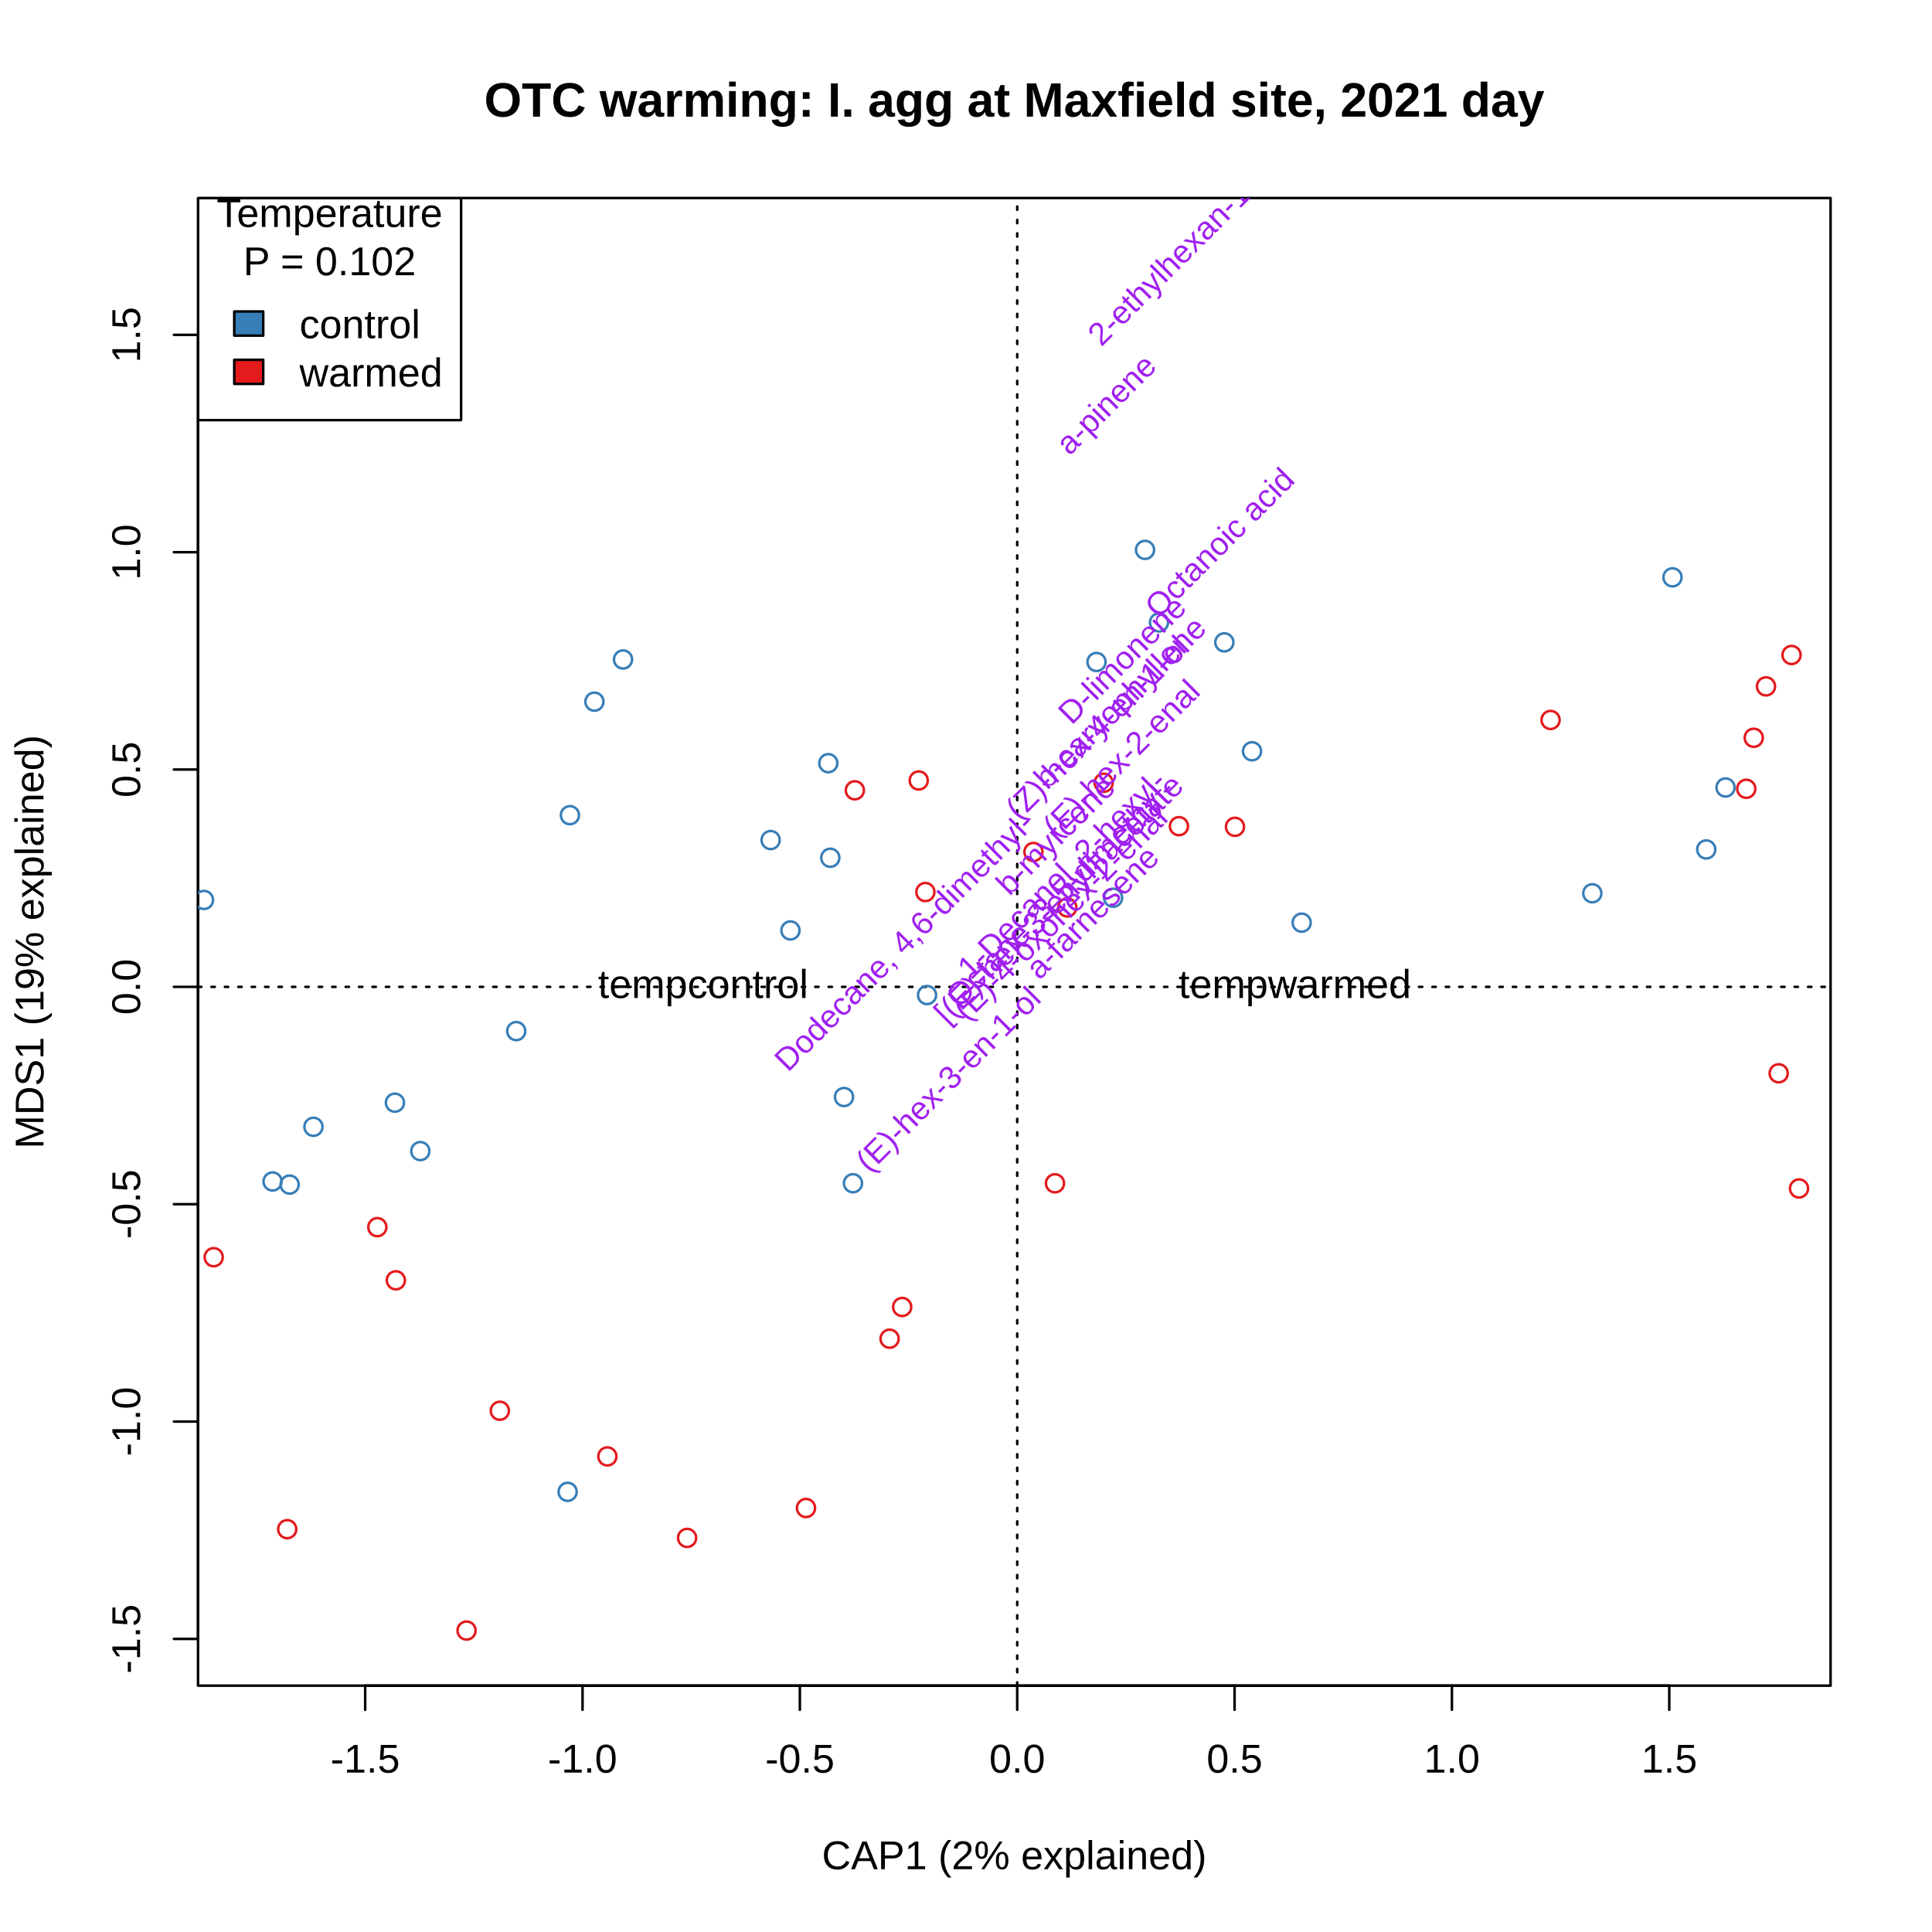
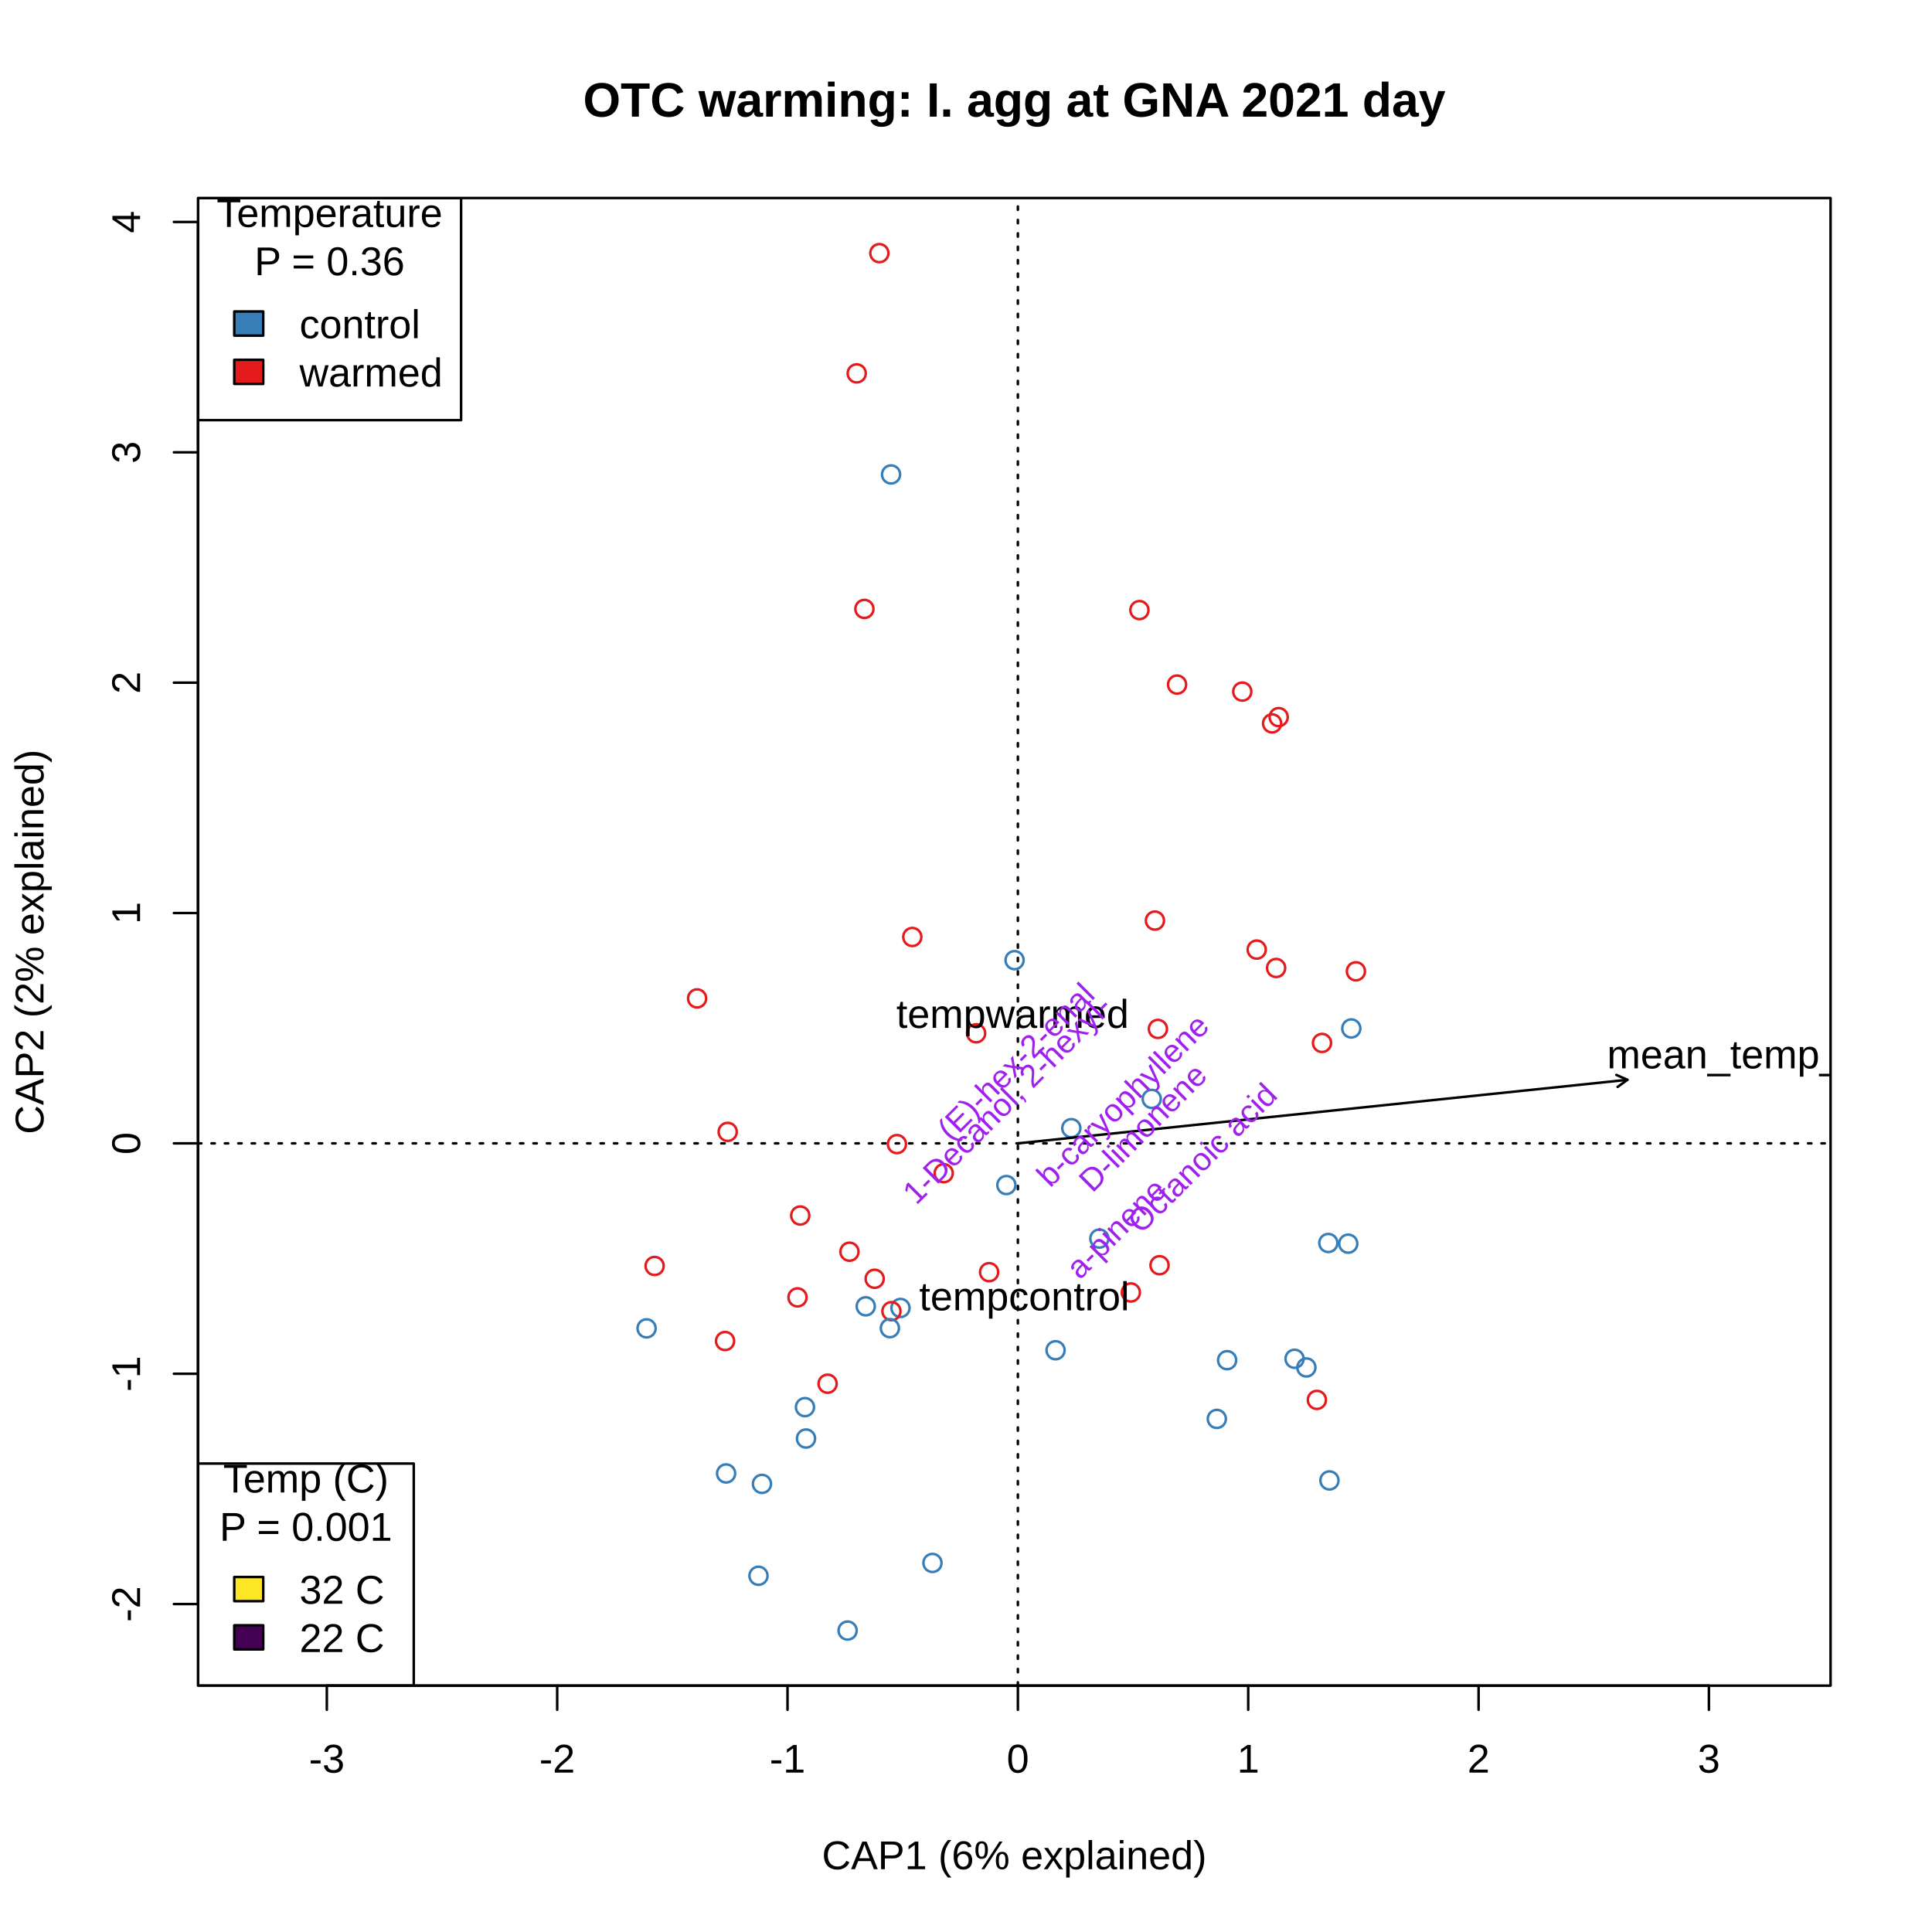
<svg xmlns="http://www.w3.org/2000/svg" class="svglite" width="576.00pt" height="576.00pt" viewBox="0 0 576.00 576.00">
  <defs>
    <style type="text/css">
    .svglite line, .svglite polyline, .svglite polygon, .svglite path, .svglite rect, .svglite circle {
      fill: none;
      stroke: #000000;
      stroke-linecap: round;
      stroke-linejoin: round;
      stroke-miterlimit: 10.00;
    }
    .svglite text {
      white-space: pre;
    }
  </style>
  </defs>
  <rect width="100%" height="100%" style="stroke: none; fill: #FFFFFF;" />
  <defs>
    <clipPath id="cpMC4wMHw1NzYuMDB8MC4wMHw1NzYuMDA=">
      <rect x="0.00" y="0.00" width="576.00" height="576.00" />
    </clipPath>
  </defs>
  <g clip-path="url(#cpMC4wMHw1NzYuMDB8MC4wMHw1NzYuMDA=)">
</g>
  <defs>
    <clipPath id="cpNTkuMDR8NTQ1Ljc2fDU5LjA0fDUwMi41Ng==">
      <rect x="59.04" y="59.04" width="486.72" height="443.52" />
    </clipPath>
  </defs>
  <g clip-path="url(#cpNTkuMDR8NTQ1Ljc2fDU5LjA0fDUwMi41Ng==)">
</g>
  <g clip-path="url(#cpMC4wMHw1NzYuMDB8MC4wMHw1NzYuMDA=)">
-     <line x1="108.88" y1="502.56" x2="497.67" y2="502.56" style="stroke-width: 0.75;" />
-     <line x1="108.88" y1="502.56" x2="108.88" y2="509.76" style="stroke-width: 0.75;" />
-     <line x1="173.68" y1="502.56" x2="173.68" y2="509.76" style="stroke-width: 0.75;" />
-     <line x1="238.47" y1="502.56" x2="238.47" y2="509.76" style="stroke-width: 0.75;" />
-     <line x1="303.27" y1="502.56" x2="303.27" y2="509.76" style="stroke-width: 0.75;" />
-     <line x1="368.07" y1="502.56" x2="368.07" y2="509.76" style="stroke-width: 0.75;" />
-     <line x1="432.87" y1="502.56" x2="432.87" y2="509.76" style="stroke-width: 0.75;" />
-     <line x1="497.67" y1="502.56" x2="497.67" y2="509.76" style="stroke-width: 0.75;" />
-     <text x="108.88" y="528.48" text-anchor="middle" style="font-size: 12.00px; font-family: &quot;Arial&quot;;">-1.5</text>
-     <text x="173.68" y="528.48" text-anchor="middle" style="font-size: 12.00px; font-family: &quot;Arial&quot;;">-1.0</text>
-     <text x="238.47" y="528.48" text-anchor="middle" style="font-size: 12.00px; font-family: &quot;Arial&quot;;">-0.5</text>
-     <text x="303.27" y="528.48" text-anchor="middle" style="font-size: 12.00px; font-family: &quot;Arial&quot;;">0.0</text>
-     <text x="368.07" y="528.48" text-anchor="middle" style="font-size: 12.00px; font-family: &quot;Arial&quot;;">0.5</text>
-     <text x="432.87" y="528.48" text-anchor="middle" style="font-size: 12.00px; font-family: &quot;Arial&quot;;">1.0</text>
-     <text x="497.67" y="528.48" text-anchor="middle" style="font-size: 12.00px; font-family: &quot;Arial&quot;;">1.5</text>
-     <line x1="59.04" y1="488.62" x2="59.04" y2="99.83" style="stroke-width: 0.75;" />
-     <line x1="59.04" y1="488.62" x2="51.84" y2="488.62" style="stroke-width: 0.75;" />
-     <line x1="59.04" y1="423.82" x2="51.84" y2="423.82" style="stroke-width: 0.75;" />
-     <line x1="59.04" y1="359.02" x2="51.84" y2="359.02" style="stroke-width: 0.75;" />
-     <line x1="59.04" y1="294.22" x2="51.84" y2="294.22" style="stroke-width: 0.75;" />
-     <line x1="59.04" y1="229.43" x2="51.84" y2="229.43" style="stroke-width: 0.75;" />
-     <line x1="59.04" y1="164.63" x2="51.84" y2="164.63" style="stroke-width: 0.75;" />
-     <line x1="59.04" y1="99.83" x2="51.84" y2="99.83" style="stroke-width: 0.75;" />
-     <text transform="translate(41.76,488.62) rotate(-90)" text-anchor="middle" style="font-size: 12.00px; font-family: &quot;Arial&quot;;">-1.5</text>
-     <text transform="translate(41.76,423.82) rotate(-90)" text-anchor="middle" style="font-size: 12.00px; font-family: &quot;Arial&quot;;">-1.0</text>
-     <text transform="translate(41.76,359.02) rotate(-90)" text-anchor="middle" style="font-size: 12.00px; font-family: &quot;Arial&quot;;">-0.5</text>
-     <text transform="translate(41.76,294.22) rotate(-90)" text-anchor="middle" style="font-size: 12.00px; font-family: &quot;Arial&quot;;">0.0</text>
-     <text transform="translate(41.76,229.43) rotate(-90)" text-anchor="middle" style="font-size: 12.00px; font-family: &quot;Arial&quot;;">0.5</text>
-     <text transform="translate(41.76,164.63) rotate(-90)" text-anchor="middle" style="font-size: 12.00px; font-family: &quot;Arial&quot;;">1.0</text>
-     <text transform="translate(41.76,99.83) rotate(-90)" text-anchor="middle" style="font-size: 12.00px; font-family: &quot;Arial&quot;;">1.5</text>
+     <line x1="97.44" y1="502.56" x2="509.49" y2="502.56" style="stroke-width: 0.75;" />
+     <line x1="97.44" y1="502.56" x2="97.44" y2="509.76" style="stroke-width: 0.75;" />
+     <line x1="166.12" y1="502.56" x2="166.12" y2="509.76" style="stroke-width: 0.75;" />
+     <line x1="234.79" y1="502.56" x2="234.79" y2="509.76" style="stroke-width: 0.75;" />
+     <line x1="303.47" y1="502.56" x2="303.47" y2="509.76" style="stroke-width: 0.75;" />
+     <line x1="372.14" y1="502.56" x2="372.14" y2="509.76" style="stroke-width: 0.75;" />
+     <line x1="440.82" y1="502.56" x2="440.82" y2="509.76" style="stroke-width: 0.75;" />
+     <line x1="509.49" y1="502.56" x2="509.49" y2="509.76" style="stroke-width: 0.75;" />
+     <text x="97.44" y="528.48" text-anchor="middle" style="font-size: 12.00px; font-family: &quot;Arial&quot;;">-3</text>
+     <text x="166.12" y="528.48" text-anchor="middle" style="font-size: 12.00px; font-family: &quot;Arial&quot;;">-2</text>
+     <text x="234.79" y="528.48" text-anchor="middle" style="font-size: 12.00px; font-family: &quot;Arial&quot;;">-1</text>
+     <text x="303.47" y="528.48" text-anchor="middle" style="font-size: 12.00px; font-family: &quot;Arial&quot;;">0</text>
+     <text x="372.14" y="528.48" text-anchor="middle" style="font-size: 12.00px; font-family: &quot;Arial&quot;;">1</text>
+     <text x="440.82" y="528.48" text-anchor="middle" style="font-size: 12.00px; font-family: &quot;Arial&quot;;">2</text>
+     <text x="509.49" y="528.48" text-anchor="middle" style="font-size: 12.00px; font-family: &quot;Arial&quot;;">3</text>
+     <line x1="59.04" y1="478.23" x2="59.04" y2="66.18" style="stroke-width: 0.75;" />
+     <line x1="59.04" y1="478.23" x2="51.84" y2="478.23" style="stroke-width: 0.75;" />
+     <line x1="59.04" y1="409.56" x2="51.84" y2="409.56" style="stroke-width: 0.75;" />
+     <line x1="59.04" y1="340.88" x2="51.84" y2="340.88" style="stroke-width: 0.75;" />
+     <line x1="59.04" y1="272.21" x2="51.84" y2="272.21" style="stroke-width: 0.75;" />
+     <line x1="59.04" y1="203.53" x2="51.84" y2="203.53" style="stroke-width: 0.75;" />
+     <line x1="59.04" y1="134.85" x2="51.84" y2="134.85" style="stroke-width: 0.75;" />
+     <line x1="59.04" y1="66.18" x2="51.84" y2="66.18" style="stroke-width: 0.75;" />
+     <text transform="translate(41.76,478.23) rotate(-90)" text-anchor="middle" style="font-size: 12.00px; font-family: &quot;Arial&quot;;">-2</text>
+     <text transform="translate(41.76,409.56) rotate(-90)" text-anchor="middle" style="font-size: 12.00px; font-family: &quot;Arial&quot;;">-1</text>
+     <text transform="translate(41.76,340.88) rotate(-90)" text-anchor="middle" style="font-size: 12.00px; font-family: &quot;Arial&quot;;">0</text>
+     <text transform="translate(41.76,272.21) rotate(-90)" text-anchor="middle" style="font-size: 12.00px; font-family: &quot;Arial&quot;;">1</text>
+     <text transform="translate(41.76,203.53) rotate(-90)" text-anchor="middle" style="font-size: 12.00px; font-family: &quot;Arial&quot;;">2</text>
+     <text transform="translate(41.76,134.85) rotate(-90)" text-anchor="middle" style="font-size: 12.00px; font-family: &quot;Arial&quot;;">3</text>
+     <text transform="translate(41.76,66.18) rotate(-90)" text-anchor="middle" style="font-size: 12.00px; font-family: &quot;Arial&quot;;">4</text>
    <polygon points="59.04,502.56 545.76,502.56 545.76,59.04 59.04,59.04 " style="stroke-width: 0.75;" />
-     <text x="302.40" y="557.28" text-anchor="middle" style="font-size: 12.00px; font-family: &quot;Arial&quot;;">CAP1 (2% explained)</text>
-     <text transform="translate(12.96,280.80) rotate(-90)" text-anchor="middle" style="font-size: 12.00px; font-family: &quot;Arial&quot;;">MDS1 (19% explained)</text>
+     <text x="302.40" y="557.28" text-anchor="middle" style="font-size: 12.00px; font-family: &quot;Arial&quot;;">CAP1 (6% explained)</text>
+     <text transform="translate(12.96,280.80) rotate(-90)" text-anchor="middle" style="font-size: 12.00px; font-family: &quot;Arial&quot;;">CAP2 (2% explained)</text>
  </g>
  <g clip-path="url(#cpNTkuMDR8NTQ1Ljc2fDU5LjA0fDUwMi41Ng==)">
-     <line x1="59.04" y1="294.22" x2="545.76" y2="294.22" style="stroke-width: 0.75; stroke-dasharray: 1.00,3.00;" />
-     <line x1="303.27" y1="502.56" x2="303.27" y2="59.04" style="stroke-width: 0.75; stroke-dasharray: 1.00,3.00;" />
+     <line x1="59.04" y1="340.88" x2="545.76" y2="340.88" style="stroke-width: 0.75; stroke-dasharray: 1.00,3.00;" />
+     <line x1="303.47" y1="502.56" x2="303.47" y2="59.04" style="stroke-width: 0.75; stroke-dasharray: 1.00,3.00;" />
  </g>
  <g clip-path="url(#cpMC4wMHw1NzYuMDB8MC4wMHw1NzYuMDA=)">
-     <text x="302.40" y="34.77" text-anchor="middle" style="font-size: 14.40px; font-weight: bold; font-family: &quot;Arial&quot;;">OTC warming: I. agg at Maxfield site, 2021 day</text>
+     <text x="302.40" y="34.77" text-anchor="middle" style="font-size: 14.40px; font-weight: bold; font-family: &quot;Arial&quot;;">OTC warming: I. agg at GNA 2021 day</text>
  </g>
  <g clip-path="url(#cpNTkuMDR8NTQ1Ljc2fDU5LjA0fDUwMi41Ng==)">
    <rect x="59.04" y="59.04" width="78.43" height="66.22" style="stroke-width: 0.75;" />
    <rect x="69.84" y="92.86" width="8.64" height="7.20" style="stroke-width: 0.75; fill: #377EB8;" />
    <rect x="69.84" y="107.26" width="8.64" height="7.20" style="stroke-width: 0.75; fill: #E41A1C;" />
    <text x="98.26" y="67.66" text-anchor="middle" style="font-size: 12.00px; font-family: &quot;Arial&quot;;">Temperature </text>
-     <text x="98.26" y="82.06" text-anchor="middle" style="font-size: 12.00px; font-family: &quot;Arial&quot;;">P = 0.102</text>
+     <text x="98.26" y="82.06" text-anchor="middle" style="font-size: 12.00px; font-family: &quot;Arial&quot;;">P = 0.36</text>
    <text x="89.28" y="100.83" style="font-size: 12.00px; font-family: &quot;Arial&quot;;">control</text>
    <text x="89.28" y="115.23" style="font-size: 12.00px; font-family: &quot;Arial&quot;;">warmed</text>
-     <circle cx="251.63" cy="327.06" r="2.70" style="stroke-width: 0.75; stroke: #377EB8;" />
-     <circle cx="47.65" cy="394.80" r="2.70" style="stroke-width: 0.75; stroke: #E41A1C;" />
-     <circle cx="265.22" cy="399.12" r="2.70" style="stroke-width: 0.75; stroke: #E41A1C;" />
-     <circle cx="181.08" cy="434.21" r="2.70" style="stroke-width: 0.75; stroke: #E41A1C;" />
-     <circle cx="-37.90" cy="434.98" r="2.70" style="stroke-width: 0.75; stroke: #377EB8;" />
-     <circle cx="314.53" cy="352.79" r="2.70" style="stroke-width: 0.75; stroke: #E41A1C;" />
-     <circle cx="-135.41" cy="405.80" r="2.70" style="stroke-width: 0.75; stroke: #377EB8;" />
-     <circle cx="276.39" cy="296.66" r="2.70" style="stroke-width: 0.75; stroke: #377EB8;" />
-     <circle cx="85.63" cy="455.90" r="2.70" style="stroke-width: 0.75; stroke: #E41A1C;" />
-     <circle cx="204.85" cy="458.51" r="2.70" style="stroke-width: 0.75; stroke: #E41A1C;" />
-     <circle cx="254.30" cy="352.77" r="2.70" style="stroke-width: 0.75; stroke: #377EB8;" />
-     <circle cx="-89.61" cy="380.67" r="2.70" style="stroke-width: 0.75; stroke: #377EB8;" />
-     <circle cx="9.87" cy="437.39" r="2.70" style="stroke-width: 0.75; stroke: #377EB8;" />
-     <circle cx="117.74" cy="328.75" r="2.70" style="stroke-width: 0.75; stroke: #377EB8;" />
-     <circle cx="6.16" cy="412.66" r="2.70" style="stroke-width: 0.75; stroke: #377EB8;" />
-     <circle cx="81.26" cy="352.24" r="2.70" style="stroke-width: 0.75; stroke: #377EB8;" />
-     <circle cx="169.23" cy="444.77" r="2.70" style="stroke-width: 0.75; stroke: #377EB8;" />
-     <circle cx="14.35" cy="421.41" r="2.70" style="stroke-width: 0.75; stroke: #377EB8;" />
-     <circle cx="247.54" cy="255.73" r="2.70" style="stroke-width: 0.75; stroke: #377EB8;" />
-     <circle cx="118.02" cy="381.71" r="2.70" style="stroke-width: 0.75; stroke: #E41A1C;" />
-     <circle cx="240.30" cy="449.59" r="2.70" style="stroke-width: 0.75; stroke: #E41A1C;" />
-     <circle cx="0.87" cy="447.99" r="2.70" style="stroke-width: 0.75; stroke: #E41A1C;" />
-     <circle cx="308.11" cy="254.01" r="2.70" style="stroke-width: 0.75; stroke: #E41A1C;" />
-     <circle cx="331.85" cy="267.65" r="2.70" style="stroke-width: 0.75; stroke: #377EB8;" />
-     <circle cx="93.45" cy="335.94" r="2.70" style="stroke-width: 0.75; stroke: #377EB8;" />
-     <circle cx="177.22" cy="209.19" r="2.70" style="stroke-width: 0.75; stroke: #377EB8;" />
-     <circle cx="149.02" cy="420.60" r="2.70" style="stroke-width: 0.75; stroke: #E41A1C;" />
-     <circle cx="153.91" cy="307.41" r="2.70" style="stroke-width: 0.75; stroke: #377EB8;" />
-     <circle cx="60.82" cy="268.31" r="2.70" style="stroke-width: 0.75; stroke: #377EB8;" />
-     <circle cx="235.66" cy="277.40" r="2.70" style="stroke-width: 0.75; stroke: #377EB8;" />
-     <circle cx="254.86" cy="235.62" r="2.70" style="stroke-width: 0.75; stroke: #E41A1C;" />
-     <circle cx="63.71" cy="374.82" r="2.70" style="stroke-width: 0.75; stroke: #E41A1C;" />
-     <circle cx="536.36" cy="354.32" r="2.70" style="stroke-width: 0.75; stroke: #E41A1C;" />
-     <circle cx="-116.77" cy="375.17" r="2.70" style="stroke-width: 0.75; stroke: #377EB8;" />
-     <circle cx="341.38" cy="163.94" r="2.70" style="stroke-width: 0.75; stroke: #377EB8;" />
-     <circle cx="86.35" cy="353.17" r="2.70" style="stroke-width: 0.75; stroke: #377EB8;" />
-     <circle cx="373.28" cy="223.98" r="2.70" style="stroke-width: 0.75; stroke: #377EB8;" />
-     <circle cx="-1.97" cy="341.53" r="2.70" style="stroke-width: 0.75; stroke: #377EB8;" />
-     <circle cx="273.91" cy="232.69" r="2.70" style="stroke-width: 0.75; stroke: #E41A1C;" />
-     <circle cx="329.05" cy="233.37" r="2.70" style="stroke-width: 0.75; stroke: #E41A1C;" />
-     <circle cx="185.75" cy="196.61" r="2.70" style="stroke-width: 0.75; stroke: #377EB8;" />
-     <circle cx="268.97" cy="389.66" r="2.70" style="stroke-width: 0.75; stroke: #E41A1C;" />
-     <circle cx="125.31" cy="343.18" r="2.70" style="stroke-width: 0.75; stroke: #377EB8;" />
-     <circle cx="139.10" cy="486.13" r="2.70" style="stroke-width: 0.75; stroke: #E41A1C;" />
-     <circle cx="554.08" cy="241.68" r="2.70" style="stroke-width: 0.75; stroke: #E41A1C;" />
-     <circle cx="631.44" cy="214.65" r="2.70" style="stroke-width: 0.75; stroke: #E41A1C;" />
-     <circle cx="28.02" cy="322.27" r="2.70" style="stroke-width: 0.75; stroke: #E41A1C;" />
-     <circle cx="326.91" cy="197.36" r="2.70" style="stroke-width: 0.75; stroke: #377EB8;" />
-     <circle cx="676.35" cy="201.45" r="2.70" style="stroke-width: 0.75; stroke: #E41A1C;" />
-     <circle cx="275.89" cy="265.95" r="2.70" style="stroke-width: 0.75; stroke: #E41A1C;" />
-     <circle cx="638.36" cy="202.29" r="2.70" style="stroke-width: 0.75; stroke: #E41A1C;" />
-     <circle cx="731.28" cy="191.67" r="2.70" style="stroke-width: 0.75; stroke: #E41A1C;" />
-     <circle cx="658.34" cy="196.72" r="2.70" style="stroke-width: 0.75; stroke: #E41A1C;" />
-     <circle cx="558.25" cy="247.83" r="2.70" style="stroke-width: 0.75; stroke: #E41A1C;" />
-     <circle cx="672.27" cy="195.56" r="2.70" style="stroke-width: 0.75; stroke: #E41A1C;" />
-     <circle cx="246.95" cy="227.53" r="2.70" style="stroke-width: 0.75; stroke: #377EB8;" />
-     <circle cx="112.50" cy="365.86" r="2.70" style="stroke-width: 0.75; stroke: #E41A1C;" />
-     <circle cx="345.55" cy="185.57" r="2.70" style="stroke-width: 0.75; stroke: #377EB8;" />
-     <circle cx="508.70" cy="253.25" r="2.70" style="stroke-width: 0.75; stroke: #377EB8;" />
-     <circle cx="474.73" cy="266.32" r="2.70" style="stroke-width: 0.75; stroke: #377EB8;" />
-     <circle cx="652.68" cy="210.73" r="2.70" style="stroke-width: 0.75; stroke: #E41A1C;" />
-     <circle cx="462.28" cy="214.65" r="2.70" style="stroke-width: 0.75; stroke: #E41A1C;" />
-     <circle cx="522.86" cy="219.96" r="2.70" style="stroke-width: 0.75; stroke: #E41A1C;" />
-     <circle cx="534.13" cy="195.27" r="2.70" style="stroke-width: 0.75; stroke: #E41A1C;" />
-     <circle cx="588.22" cy="228.80" r="2.70" style="stroke-width: 0.75; stroke: #E41A1C;" />
-     <circle cx="520.63" cy="235.17" r="2.70" style="stroke-width: 0.75; stroke: #E41A1C;" />
-     <circle cx="514.44" cy="234.78" r="2.70" style="stroke-width: 0.75; stroke: #377EB8;" />
-     <circle cx="229.76" cy="250.45" r="2.70" style="stroke-width: 0.75; stroke: #377EB8;" />
-     <circle cx="351.49" cy="246.31" r="2.70" style="stroke-width: 0.75; stroke: #E41A1C;" />
-     <circle cx="599.85" cy="234.33" r="2.70" style="stroke-width: 0.75; stroke: #E41A1C;" />
-     <circle cx="651.63" cy="202.90" r="2.70" style="stroke-width: 0.75; stroke: #E41A1C;" />
-     <circle cx="169.92" cy="243.04" r="2.70" style="stroke-width: 0.75; stroke: #377EB8;" />
-     <circle cx="654.68" cy="220.05" r="2.70" style="stroke-width: 0.75; stroke: #E41A1C;" />
-     <circle cx="526.51" cy="204.63" r="2.70" style="stroke-width: 0.75; stroke: #E41A1C;" />
-     <circle cx="365.02" cy="191.51" r="2.70" style="stroke-width: 0.75; stroke: #377EB8;" />
-     <circle cx="498.63" cy="172.13" r="2.70" style="stroke-width: 0.75; stroke: #377EB8;" />
-     <circle cx="388.08" cy="275.08" r="2.70" style="stroke-width: 0.75; stroke: #377EB8;" />
-     <circle cx="318.20" cy="270.54" r="2.70" style="stroke-width: 0.75; stroke: #E41A1C;" />
-     <circle cx="684.94" cy="169.10" r="2.70" style="stroke-width: 0.75; stroke: #377EB8;" />
-     <circle cx="530.29" cy="319.99" r="2.70" style="stroke-width: 0.75; stroke: #E41A1C;" />
-     <circle cx="368.19" cy="246.51" r="2.70" style="stroke-width: 0.75; stroke: #E41A1C;" />
-     <text x="209.62" y="297.53" text-anchor="middle" style="font-size: 12.00px; font-family: &quot;Arial&quot;;">tempcontrol</text>
-     <text x="386.04" y="297.53" text-anchor="middle" style="font-size: 12.00px; font-family: &quot;Arial&quot;;">tempwarmed</text>
-     <text transform="translate(327.98,274.30) rotate(-45)" text-anchor="middle" style="font-size: 9.60px;fill: #A020F0; font-family: &quot;Arial&quot;;">a-farnesene</text>
-     <text transform="translate(317.00,251.33) rotate(-45)" text-anchor="middle" style="font-size: 9.60px;fill: #A020F0; font-family: &quot;Arial&quot;;">b-myrcene</text>
-     <text transform="translate(316.67,250.10) rotate(-45)" text-anchor="middle" style="font-size: 9.60px;fill: none; font-family: &quot;Arial&quot;;">b-ocimene</text>
-     <text transform="translate(294.71,258.74) rotate(-45)" text-anchor="middle" style="font-size: 9.60px;fill: none; font-family: &quot;Arial&quot;;">.gamma.-Terpinene</text>
-     <text transform="translate(332.06,122.86) rotate(-45)" text-anchor="middle" style="font-size: 9.60px;fill: #A020F0; font-family: &quot;Arial&quot;;">a-pinene</text>
-     <text transform="translate(305.14,296.09) rotate(-45)" text-anchor="middle" style="font-size: 9.60px;fill: none; font-family: &quot;Arial&quot;;">bergamotene</text>
-     <text transform="translate(318.47,274.56) rotate(-45)" text-anchor="middle" style="font-size: 9.60px;fill: #A020F0; font-family: &quot;Arial&quot;;">(E)-4-oxohex-2-enal  </text>
-     <text transform="translate(306.93,290.24) rotate(-45)" text-anchor="middle" style="font-size: 9.60px;fill: none; font-family: &quot;Arial&quot;;">(E)-4,8-Dimethylnona-1,3,7-triene</text>
-     <text transform="translate(318.89,262.98) rotate(-45)" text-anchor="middle" style="font-size: 9.60px;fill: #A020F0; font-family: &quot;Arial&quot;;">1-Decanol, 2-hexyl-</text>
-     <text transform="translate(354.56,77.34) rotate(-45)" text-anchor="middle" style="font-size: 9.60px;fill: #A020F0; font-family: &quot;Arial&quot;;">2-ethylhexan-1-ol  </text>
-     <text transform="translate(336.64,228.37) rotate(-45)" text-anchor="middle" style="font-size: 9.60px;fill: #A020F0; font-family: &quot;Arial&quot;;">(E)-hex-2-enal  </text>
-     <text transform="translate(304.43,268.65) rotate(-45)" text-anchor="middle" style="font-size: 9.60px;fill: none; font-family: &quot;Arial&quot;;">(2E)-2,7-dimethylocta-2,6-dien-1-ol  </text>
-     <text transform="translate(285.03,324.08) rotate(-45)" text-anchor="middle" style="font-size: 9.60px;fill: #A020F0; font-family: &quot;Arial&quot;;">(E)-hex-3-en-1-ol</text>
-     <text transform="translate(317.91,270.30) rotate(-45)" text-anchor="middle" style="font-size: 9.60px;fill: #A020F0; font-family: &quot;Arial&quot;;">[(E)-hex-3-enyl] acetate</text>
-     <text transform="translate(311.73,288.92) rotate(-45)" text-anchor="middle" style="font-size: 9.60px;fill: none; font-family: &quot;Arial&quot;;">pseudoionone</text>
-     <text transform="translate(329.50,219.17) rotate(-45)" text-anchor="middle" style="font-size: 9.60px;fill: #A020F0; font-family: &quot;Arial&quot;;">(Z)-hex-4-en-1-ol</text>
-     <text transform="translate(293.72,291.88) rotate(-45)" text-anchor="middle" style="font-size: 9.60px;fill: none; font-family: &quot;Arial&quot;;">[(Z)-hex-3-enyl] butanoate</text>
-     <text transform="translate(307.69,248.34) rotate(-45)" text-anchor="middle" style="font-size: 9.60px;fill: none; font-family: &quot;Arial&quot;;">Carbonic acid, nonyl prop-1-en-2-yl ester</text>
-     <text transform="translate(336.22,211.77) rotate(-45)" text-anchor="middle" style="font-size: 9.60px;fill: #A020F0; font-family: &quot;Arial&quot;;">b-caryophyllene</text>
-     <text transform="translate(336.84,199.02) rotate(-45)" text-anchor="middle" style="font-size: 9.60px;fill: #A020F0; font-family: &quot;Arial&quot;;">D-limonene</text>
-     <text transform="translate(271.89,282.90) rotate(-45)" text-anchor="middle" style="font-size: 9.60px;fill: #A020F0; font-family: &quot;Arial&quot;;">Dodecane, 4,6-dimethyl-</text>
-     <text transform="translate(303.60,276.87) rotate(-45)" text-anchor="middle" style="font-size: 9.60px;fill: none; font-family: &quot;Arial&quot;;">a-terpineol</text>
-     <text transform="translate(312.38,309.11) rotate(-45)" text-anchor="middle" style="font-size: 9.60px;fill: none; font-family: &quot;Arial&quot;;">linalool</text>
-     <text transform="translate(306.18,286.97) rotate(-45)" text-anchor="middle" style="font-size: 9.60px;fill: none; font-family: &quot;Arial&quot;;">2,4,6-trimethyloctane  </text>
-     <text transform="translate(318.44,268.45) rotate(-45)" text-anchor="middle" style="font-size: 9.60px;fill: #A020F0; font-family: &quot;Arial&quot;;">Octane, 3,5-dimethyl-</text>
-     <text transform="translate(365.91,164.10) rotate(-45)" text-anchor="middle" style="font-size: 9.60px;fill: #A020F0; font-family: &quot;Arial&quot;;">Octanoic acid</text>
-     <text transform="translate(309.33,286.90) rotate(-45)" text-anchor="middle" style="font-size: 9.60px;fill: none; font-family: &quot;Arial&quot;;">petasitene</text>
-     <text transform="translate(305.17,297.29) rotate(-45)" text-anchor="middle" style="font-size: 9.60px;fill: none; font-family: &quot;Arial&quot;;">b-ocimene.1</text>
-     <text transform="translate(306.71,297.99) rotate(-45)" text-anchor="middle" style="font-size: 9.60px;fill: none; font-family: &quot;Arial&quot;;">3-methylbutanal oxime</text>
+     <rect x="59.04" y="436.34" width="64.32" height="66.22" style="stroke-width: 0.75;" />
+     <rect x="69.84" y="470.16" width="8.64" height="7.20" style="stroke-width: 0.75; fill: #FDE725;" />
+     <rect x="69.84" y="484.56" width="8.64" height="7.20" style="stroke-width: 0.75; fill: #440154;" />
+     <text x="91.20" y="444.96" text-anchor="middle" style="font-size: 12.00px; font-family: &quot;Arial&quot;;">Temp (C) </text>
+     <text x="91.20" y="459.36" text-anchor="middle" style="font-size: 12.00px; font-family: &quot;Arial&quot;;">P = 0.001</text>
+     <text x="89.28" y="478.13" style="font-size: 12.00px; font-family: &quot;Arial&quot;;">32  C</text>
+     <text x="89.28" y="492.53" style="font-size: 12.00px; font-family: &quot;Arial&quot;;">22  C</text>
+     <circle cx="300.04" cy="353.31" r="2.70" style="stroke-width: 0.75; stroke: #377EB8;" />
+     <circle cx="255.42" cy="111.32" r="2.70" style="stroke-width: 0.75; stroke: #E41A1C;" />
+     <circle cx="385.96" cy="405.10" r="2.70" style="stroke-width: 0.75; stroke: #377EB8;" />
+     <circle cx="337.15" cy="385.33" r="2.70" style="stroke-width: 0.75; stroke: #E41A1C;" />
+     <circle cx="374.67" cy="283.11" r="2.70" style="stroke-width: 0.75; stroke: #E41A1C;" />
+     <circle cx="402.87" cy="306.62" r="2.70" style="stroke-width: 0.75; stroke: #377EB8;" />
+     <circle cx="344.33" cy="274.46" r="2.70" style="stroke-width: 0.75; stroke: #E41A1C;" />
+     <circle cx="379.26" cy="215.67" r="2.70" style="stroke-width: 0.75; stroke: #E41A1C;" />
+     <circle cx="396.36" cy="441.37" r="2.70" style="stroke-width: 0.75; stroke: #377EB8;" />
+     <circle cx="365.85" cy="405.52" r="2.70" style="stroke-width: 0.75; stroke: #377EB8;" />
+     <circle cx="265.66" cy="141.45" r="2.70" style="stroke-width: 0.75; stroke: #377EB8;" />
+     <circle cx="396.02" cy="370.58" r="2.70" style="stroke-width: 0.75; stroke: #377EB8;" />
+     <circle cx="401.96" cy="370.78" r="2.70" style="stroke-width: 0.75; stroke: #377EB8;" />
+     <circle cx="327.76" cy="369.26" r="2.70" style="stroke-width: 0.75; stroke: #377EB8;" />
+     <circle cx="339.70" cy="181.89" r="2.70" style="stroke-width: 0.75; stroke: #E41A1C;" />
+     <circle cx="281.35" cy="349.77" r="2.70" style="stroke-width: 0.75; stroke: #E41A1C;" />
+     <circle cx="345.70" cy="377.21" r="2.70" style="stroke-width: 0.75; stroke: #E41A1C;" />
+     <circle cx="389.48" cy="407.69" r="2.70" style="stroke-width: 0.75; stroke: #377EB8;" />
+     <circle cx="216.95" cy="337.45" r="2.70" style="stroke-width: 0.75; stroke: #E41A1C;" />
+     <circle cx="392.61" cy="417.36" r="2.70" style="stroke-width: 0.75; stroke: #E41A1C;" />
+     <circle cx="253.26" cy="373.18" r="2.70" style="stroke-width: 0.75; stroke: #E41A1C;" />
+     <circle cx="267.41" cy="341.10" r="2.70" style="stroke-width: 0.75; stroke: #E41A1C;" />
+     <circle cx="192.77" cy="396.03" r="2.70" style="stroke-width: 0.75; stroke: #377EB8;" />
+     <circle cx="380.46" cy="288.59" r="2.70" style="stroke-width: 0.75; stroke: #E41A1C;" />
+     <circle cx="291.02" cy="308.06" r="2.70" style="stroke-width: 0.75; stroke: #E41A1C;" />
+     <circle cx="302.48" cy="286.26" r="2.70" style="stroke-width: 0.75; stroke: #377EB8;" />
+     <circle cx="370.37" cy="206.19" r="2.70" style="stroke-width: 0.75; stroke: #E41A1C;" />
+     <circle cx="226.13" cy="469.79" r="2.70" style="stroke-width: 0.75; stroke: #377EB8;" />
+     <circle cx="345.21" cy="306.76" r="2.70" style="stroke-width: 0.75; stroke: #E41A1C;" />
+     <circle cx="268.47" cy="389.95" r="2.70" style="stroke-width: 0.75; stroke: #377EB8;" />
+     <circle cx="404.25" cy="289.58" r="2.70" style="stroke-width: 0.75; stroke: #E41A1C;" />
+     <circle cx="294.89" cy="379.28" r="2.70" style="stroke-width: 0.75; stroke: #E41A1C;" />
+     <circle cx="319.40" cy="336.35" r="2.70" style="stroke-width: 0.75; stroke: #377EB8;" />
+     <circle cx="343.38" cy="327.62" r="2.70" style="stroke-width: 0.75; stroke: #377EB8;" />
+     <circle cx="314.70" cy="402.56" r="2.70" style="stroke-width: 0.75; stroke: #377EB8;" />
+     <circle cx="350.93" cy="204.10" r="2.70" style="stroke-width: 0.75; stroke: #E41A1C;" />
+     <circle cx="381.22" cy="213.80" r="2.70" style="stroke-width: 0.75; stroke: #E41A1C;" />
+     <circle cx="238.58" cy="362.39" r="2.70" style="stroke-width: 0.75; stroke: #E41A1C;" />
+     <circle cx="362.78" cy="423.03" r="2.70" style="stroke-width: 0.75; stroke: #377EB8;" />
+     <circle cx="394.14" cy="310.94" r="2.70" style="stroke-width: 0.75; stroke: #E41A1C;" />
+     <circle cx="240.30" cy="428.88" r="2.70" style="stroke-width: 0.75; stroke: #377EB8;" />
+     <circle cx="257.71" cy="181.54" r="2.70" style="stroke-width: 0.75; stroke: #E41A1C;" />
+     <circle cx="265.77" cy="390.91" r="2.70" style="stroke-width: 0.75; stroke: #E41A1C;" />
+     <circle cx="239.99" cy="419.52" r="2.70" style="stroke-width: 0.75; stroke: #377EB8;" />
+     <circle cx="260.77" cy="381.25" r="2.70" style="stroke-width: 0.75; stroke: #E41A1C;" />
+     <circle cx="207.83" cy="297.66" r="2.70" style="stroke-width: 0.75; stroke: #E41A1C;" />
+     <circle cx="262.17" cy="75.47" r="2.70" style="stroke-width: 0.75; stroke: #E41A1C;" />
+     <circle cx="227.17" cy="442.40" r="2.70" style="stroke-width: 0.75; stroke: #377EB8;" />
+     <circle cx="237.77" cy="386.80" r="2.70" style="stroke-width: 0.75; stroke: #E41A1C;" />
+     <circle cx="278.00" cy="465.97" r="2.70" style="stroke-width: 0.75; stroke: #377EB8;" />
+     <circle cx="195.17" cy="377.43" r="2.70" style="stroke-width: 0.75; stroke: #E41A1C;" />
+     <circle cx="265.31" cy="395.97" r="2.70" style="stroke-width: 0.75; stroke: #377EB8;" />
+     <circle cx="252.70" cy="486.13" r="2.70" style="stroke-width: 0.75; stroke: #377EB8;" />
+     <circle cx="246.74" cy="412.53" r="2.70" style="stroke-width: 0.75; stroke: #E41A1C;" />
+     <circle cx="258.11" cy="389.46" r="2.70" style="stroke-width: 0.75; stroke: #377EB8;" />
+     <circle cx="271.99" cy="279.35" r="2.70" style="stroke-width: 0.75; stroke: #E41A1C;" />
+     <circle cx="216.17" cy="399.81" r="2.70" style="stroke-width: 0.75; stroke: #E41A1C;" />
+     <circle cx="216.48" cy="439.29" r="2.70" style="stroke-width: 0.75; stroke: #377EB8;" />
+     <text x="305.39" y="390.65" text-anchor="middle" style="font-size: 12.00px; font-family: &quot;Arial&quot;;">tempcontrol</text>
+     <text x="301.90" y="306.45" text-anchor="middle" style="font-size: 12.00px; font-family: &quot;Arial&quot;;">tempwarmed</text>
+     <line x1="303.47" y1="340.88" x2="485.19" y2="321.93" style="stroke-width: 0.75;" />
+     <polyline points="482.27,324.05 485.19,321.93 481.90,320.47 " style="stroke-width: 0.75;" />
+     <text x="547.15" y="318.51" text-anchor="middle" style="font-size: 12.00px; font-family: &quot;Arial&quot;;">mean_temp_C_treatment</text>
+     <text transform="translate(311.40,340.16) rotate(-45)" text-anchor="middle" style="font-size: 9.60px;fill: none; font-family: &quot;Arial&quot;;">a-farnesene</text>
+     <text transform="translate(316.29,343.32) rotate(-45)" text-anchor="middle" style="font-size: 9.60px;fill: none; font-family: &quot;Arial&quot;;">b-myrcene</text>
+     <text transform="translate(308.94,339.50) rotate(-45)" text-anchor="middle" style="font-size: 9.60px;fill: none; font-family: &quot;Arial&quot;;">b-ocimene</text>
+     <text transform="translate(289.05,338.72) rotate(-45)" text-anchor="middle" style="font-size: 9.60px;fill: none; font-family: &quot;Arial&quot;;">.gamma.-Terpinene</text>
+     <text transform="translate(335.12,368.56) rotate(-45)" text-anchor="middle" style="font-size: 9.60px;fill: #A020F0; font-family: &quot;Arial&quot;;">a-pinene</text>
+     <text transform="translate(305.34,342.75) rotate(-45)" text-anchor="middle" style="font-size: 9.60px;fill: none; font-family: &quot;Arial&quot;;">bergamotene</text>
+     <text transform="translate(314.07,343.75) rotate(-45)" text-anchor="middle" style="font-size: 9.60px;fill: none; font-family: &quot;Arial&quot;;">(E)-4-oxohex-2-enal  </text>
+     <text transform="translate(304.79,343.63) rotate(-45)" text-anchor="middle" style="font-size: 9.60px;fill: none; font-family: &quot;Arial&quot;;">(E)-4,8-Dimethylnona-1,3,7-triene</text>
+     <text transform="translate(302.58,330.06) rotate(-45)" text-anchor="middle" style="font-size: 9.60px;fill: #A020F0; font-family: &quot;Arial&quot;;">1-Decanol, 2-hexyl-</text>
+     <text transform="translate(318.23,336.52) rotate(-45)" text-anchor="middle" style="font-size: 9.60px;fill: none; font-family: &quot;Arial&quot;;">2-ethylhexan-1-ol  </text>
+     <text transform="translate(305.21,318.79) rotate(-45)" text-anchor="middle" style="font-size: 9.60px;fill: #A020F0; font-family: &quot;Arial&quot;;">(E)-hex-2-enal  </text>
+     <text transform="translate(305.04,343.85) rotate(-45)" text-anchor="middle" style="font-size: 9.60px;fill: none; font-family: &quot;Arial&quot;;">(2E)-2,7-dimethylocta-2,6-dien-1-ol  </text>
+     <text transform="translate(305.79,343.15) rotate(-45)" text-anchor="middle" style="font-size: 9.60px;fill: none; font-family: &quot;Arial&quot;;">(E)-hex-3-en-1-ol</text>
+     <text transform="translate(302.34,339.57) rotate(-45)" text-anchor="middle" style="font-size: 9.60px;fill: none; font-family: &quot;Arial&quot;;">[(E)-hex-3-enyl] acetate</text>
+     <text transform="translate(307.45,342.44) rotate(-45)" text-anchor="middle" style="font-size: 9.60px;fill: none; font-family: &quot;Arial&quot;;">pseudoionone</text>
+     <text transform="translate(312.04,332.87) rotate(-45)" text-anchor="middle" style="font-size: 9.60px;fill: none; font-family: &quot;Arial&quot;;">(Z)-hex-4-en-1-ol</text>
+     <text transform="translate(300.41,347.63) rotate(-45)" text-anchor="middle" style="font-size: 9.60px;fill: none; font-family: &quot;Arial&quot;;">[(Z)-hex-3-enyl] butanoate</text>
+     <text transform="translate(289.59,336.14) rotate(-45)" text-anchor="middle" style="font-size: 9.60px;fill: none; font-family: &quot;Arial&quot;;">Carbonic acid, nonyl prop-1-en-2-yl ester</text>
+     <text transform="translate(337.05,330.36) rotate(-45)" text-anchor="middle" style="font-size: 9.60px;fill: #A020F0; font-family: &quot;Arial&quot;;">b-caryophyllene</text>
+     <text transform="translate(343.03,338.49) rotate(-45)" text-anchor="middle" style="font-size: 9.60px;fill: #A020F0; font-family: &quot;Arial&quot;;">D-limonene</text>
+     <text transform="translate(307.61,339.08) rotate(-45)" text-anchor="middle" style="font-size: 9.60px;fill: none; font-family: &quot;Arial&quot;;">Dodecane, 4,6-dimethyl-</text>
+     <text transform="translate(298.16,338.53) rotate(-45)" text-anchor="middle" style="font-size: 9.60px;fill: none; font-family: &quot;Arial&quot;;">a-terpineol</text>
+     <text transform="translate(313.56,350.43) rotate(-45)" text-anchor="middle" style="font-size: 9.60px;fill: none; font-family: &quot;Arial&quot;;">linalool</text>
+     <text transform="translate(306.76,343.60) rotate(-45)" text-anchor="middle" style="font-size: 9.60px;fill: none; font-family: &quot;Arial&quot;;">2,4,6-trimethyloctane  </text>
+     <text transform="translate(299.67,338.33) rotate(-45)" text-anchor="middle" style="font-size: 9.60px;fill: none; font-family: &quot;Arial&quot;;">Octane, 3,5-dimethyl-</text>
+     <text transform="translate(360.75,347.56) rotate(-45)" text-anchor="middle" style="font-size: 9.60px;fill: #A020F0; font-family: &quot;Arial&quot;;">Octanoic acid</text>
+     <text transform="translate(319.40,344.54) rotate(-45)" text-anchor="middle" style="font-size: 9.60px;fill: none; font-family: &quot;Arial&quot;;">petasitene</text>
+     <text transform="translate(307.10,340.06) rotate(-45)" text-anchor="middle" style="font-size: 9.60px;fill: none; font-family: &quot;Arial&quot;;">b-ocimene.1</text>
+     <text transform="translate(309.08,351.69) rotate(-45)" text-anchor="middle" style="font-size: 9.60px;fill: none; font-family: &quot;Arial&quot;;">3-methylbutanal oxime</text>
  </g>
</svg>
